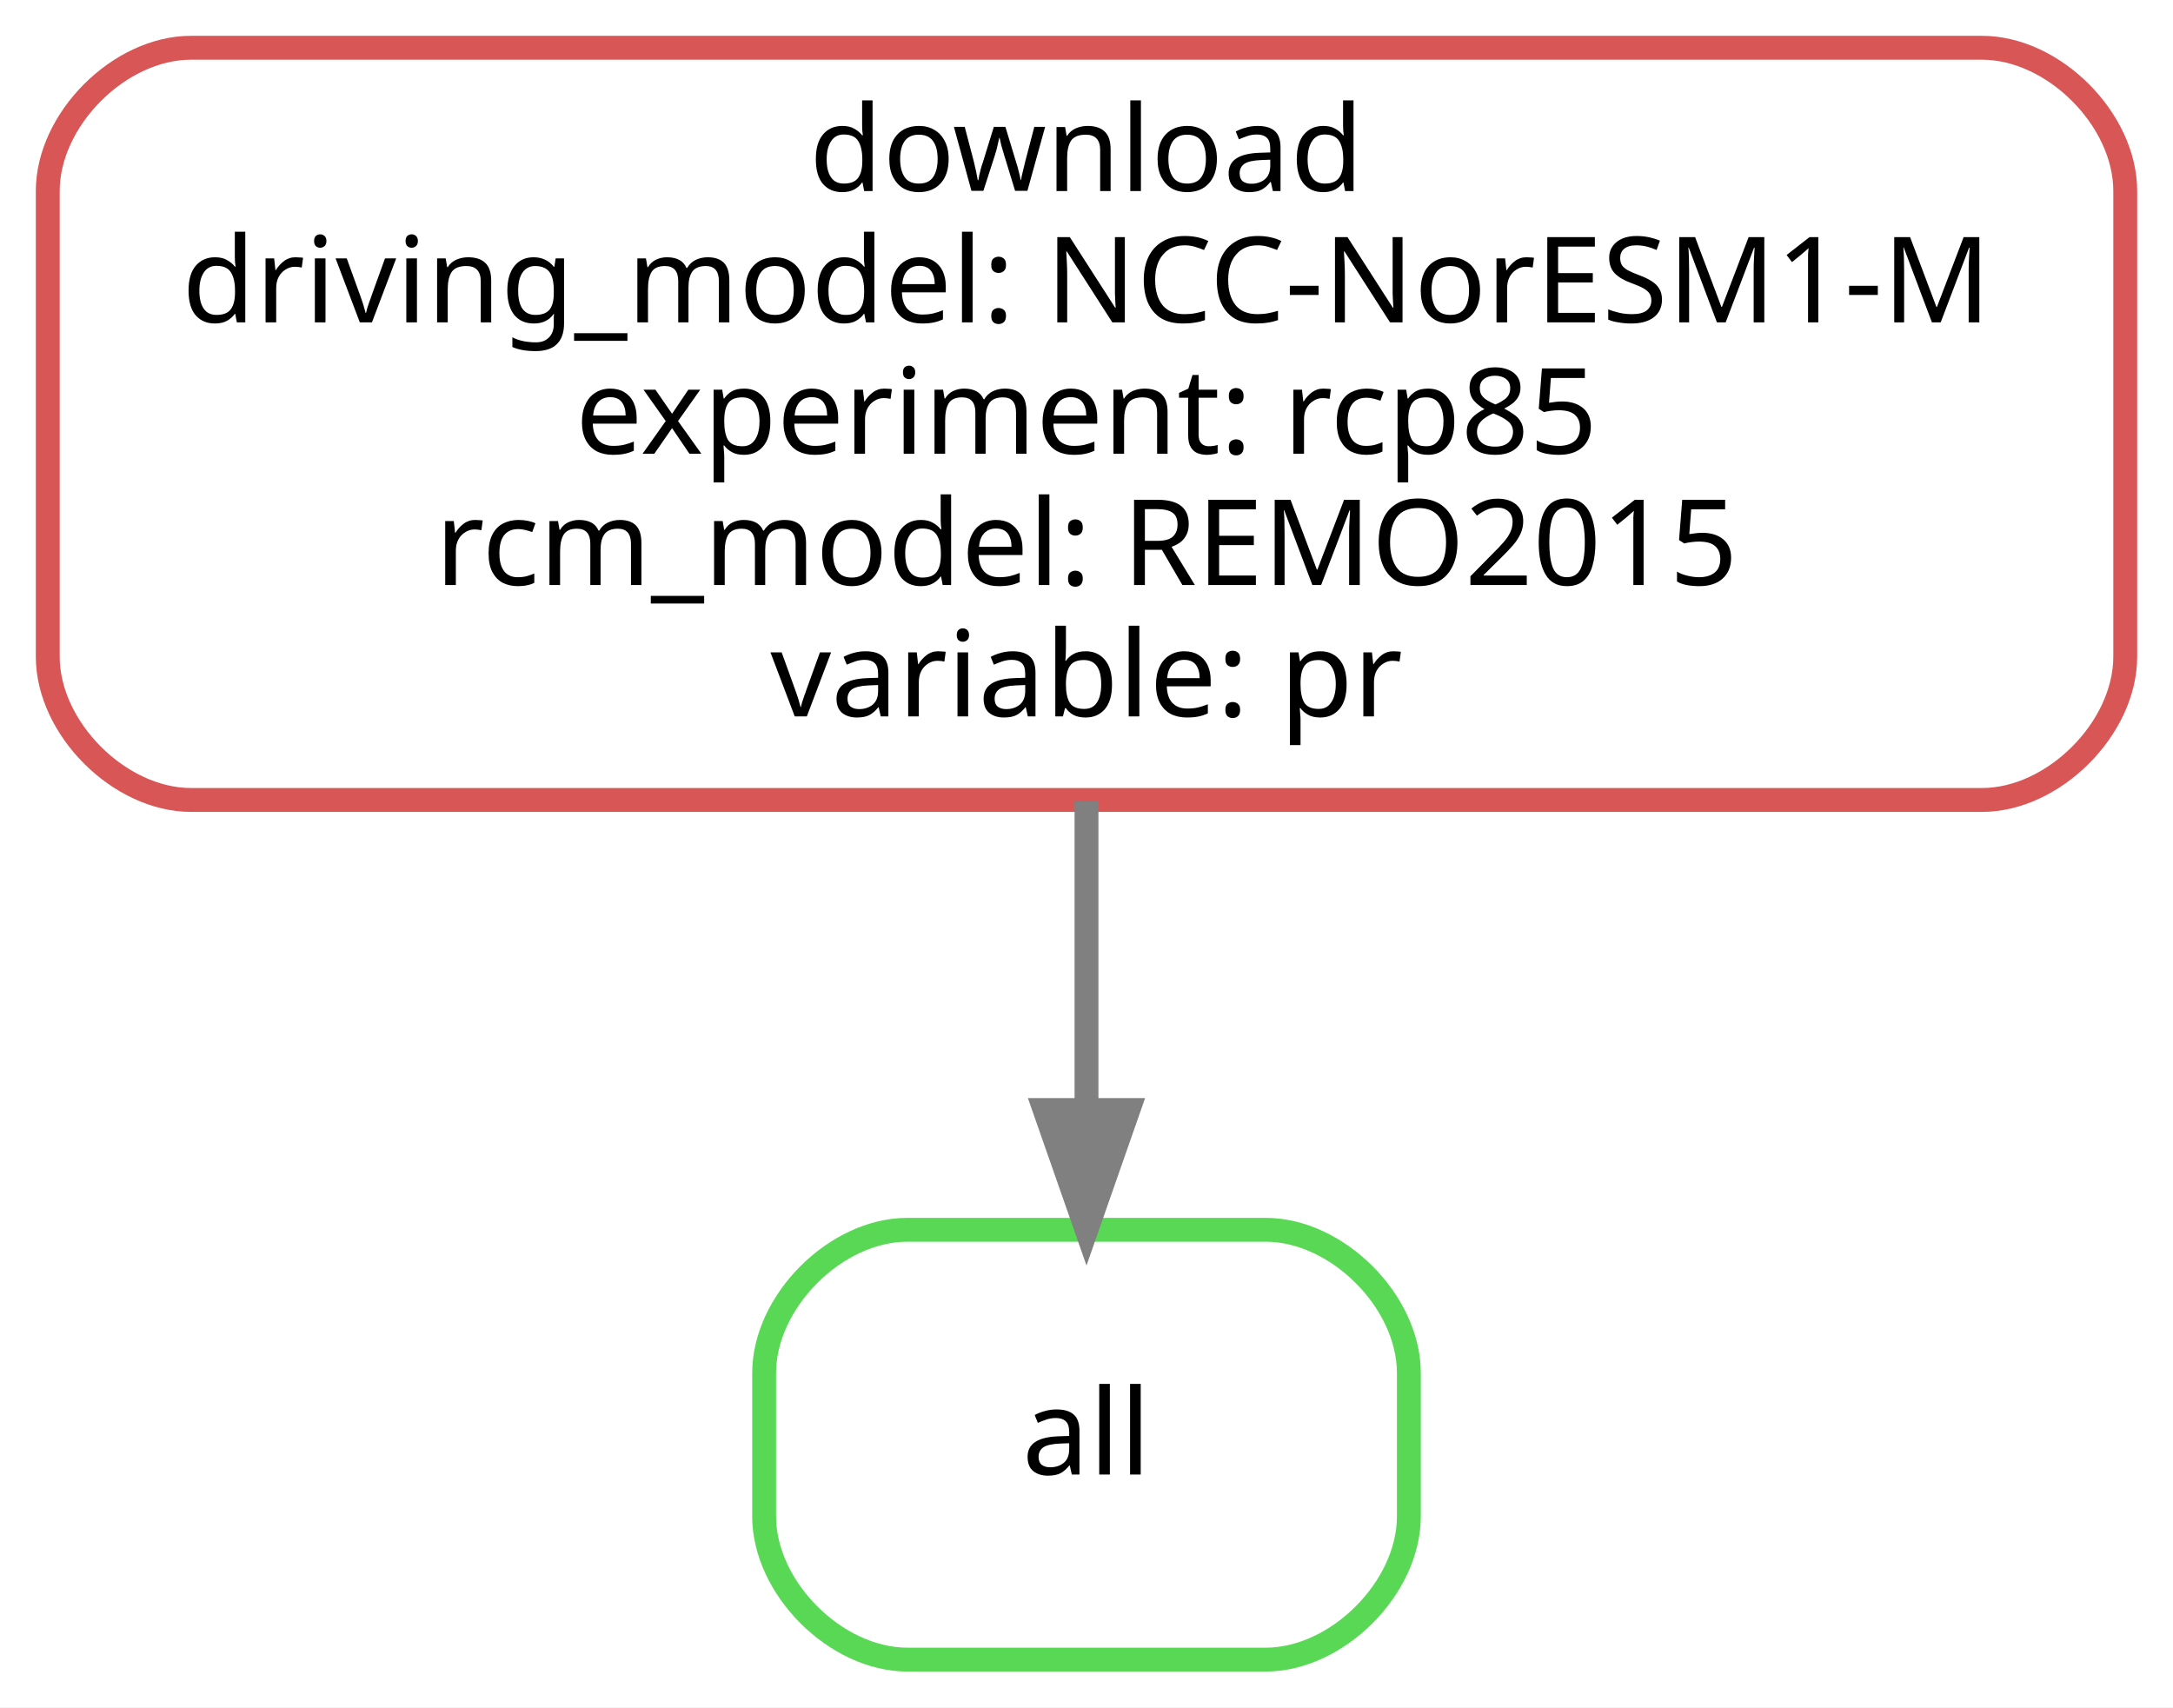
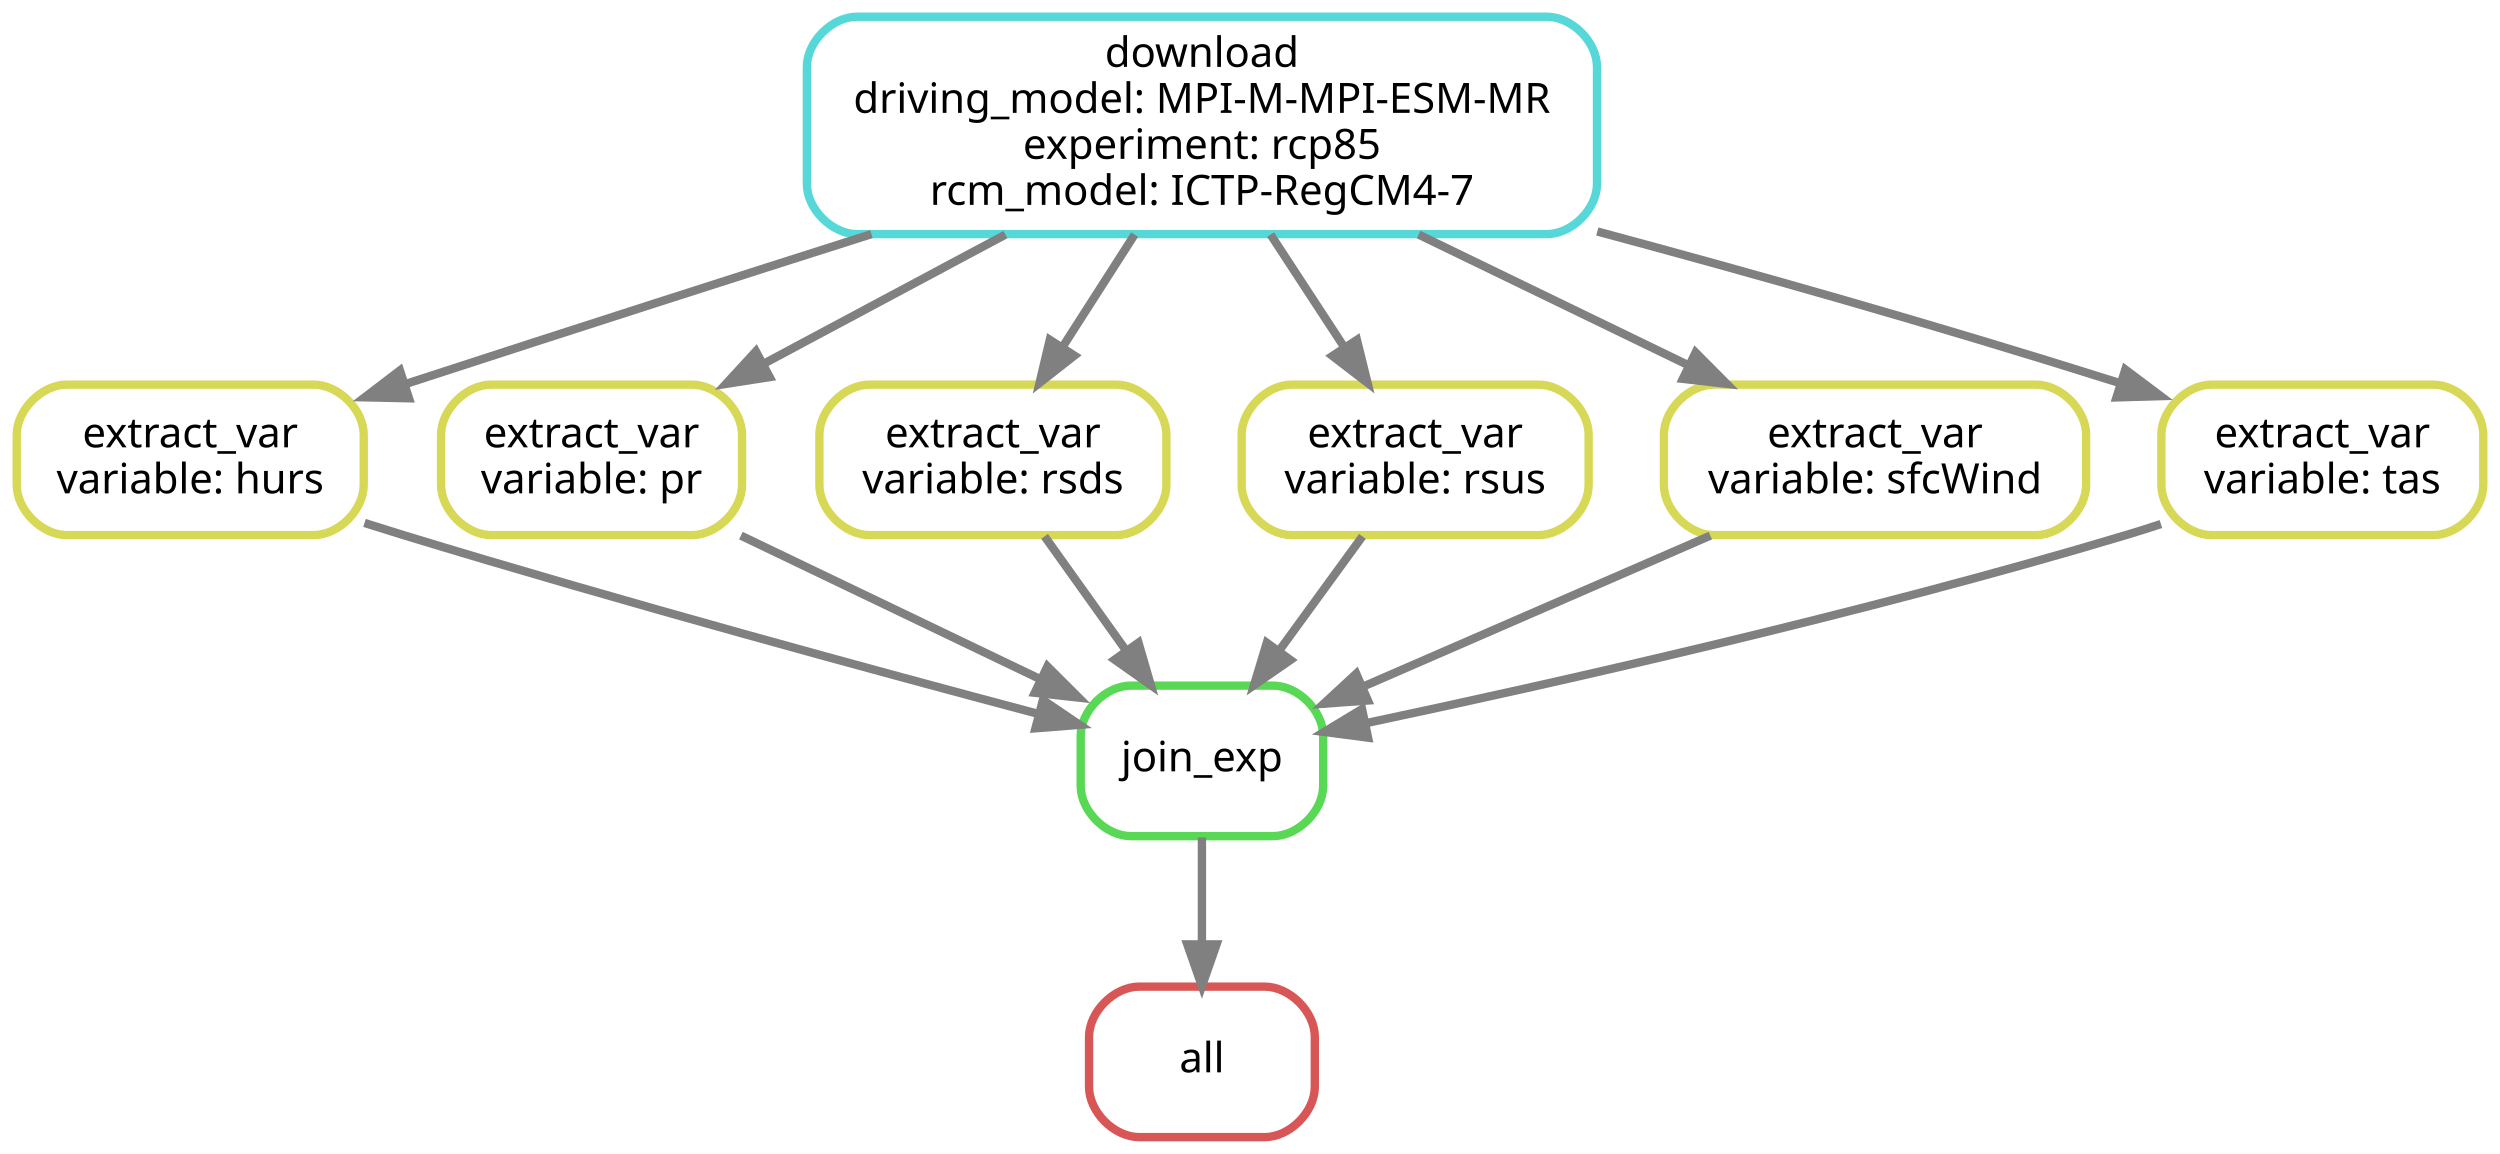
- <svg xmlns="http://www.w3.org/2000/svg" width="182pt" height="143pt" viewBox="0.00 0.00 182.00 143.00">
-   <g id="graph0" class="graph" transform="scale(1 1) rotate(0) translate(4 139)">
-     <polygon fill="white" stroke="transparent" points="-4,4 -4,-139 178,-139 178,4 -4,4" />
+ <svg xmlns="http://www.w3.org/2000/svg" width="598pt" height="276pt" viewBox="0.00 0.00 598.00 276.00">
+   <g id="graph0" class="graph" transform="scale(1 1) rotate(0) translate(4 272)">
+     <polygon fill="white" stroke="transparent" points="-4,4 -4,-272 594,-272 594,4 -4,4" />
    <g id="node1" class="node">
-       <path fill="none" stroke="#59d856" stroke-width="2" d="M102,-36C102,-36 72,-36 72,-36 66,-36 60,-30 60,-24 60,-24 60,-12 60,-12 60,-6 66,0 72,0 72,0 102,0 102,0 108,0 114,-6 114,-12 114,-12 114,-24 114,-24 114,-30 108,-36 102,-36" />
-       <text text-anchor="middle" x="87" y="-15.5" font-family="sans" font-size="10.00">all</text>
+       <path fill="none" stroke="#d85656" stroke-width="2" d="M298.5,-36C298.5,-36 268.5,-36 268.5,-36 262.5,-36 256.5,-30 256.5,-24 256.5,-24 256.5,-12 256.5,-12 256.5,-6 262.5,0 268.5,0 268.5,0 298.5,0 298.5,0 304.5,0 310.5,-6 310.5,-12 310.5,-12 310.5,-24 310.5,-24 310.5,-30 304.5,-36 298.5,-36" />
+       <text text-anchor="middle" x="283.5" y="-15.5" font-family="sans" font-size="10.00">all</text>
    </g>
    <g id="node2" class="node">
-       <path fill="none" stroke="#d85656" stroke-width="2" d="M162,-135C162,-135 12,-135 12,-135 6,-135 0,-129 0,-123 0,-123 0,-84 0,-84 0,-78 6,-72 12,-72 12,-72 162,-72 162,-72 168,-72 174,-78 174,-84 174,-84 174,-123 174,-123 174,-129 168,-135 162,-135" />
-       <text text-anchor="middle" x="87" y="-123" font-family="sans" font-size="10.00">download</text>
-       <text text-anchor="middle" x="87" y="-112" font-family="sans" font-size="10.00">driving_model: NCC-NorESM1-M</text>
-       <text text-anchor="middle" x="87" y="-101" font-family="sans" font-size="10.00">experiment: rcp85</text>
-       <text text-anchor="middle" x="87" y="-90" font-family="sans" font-size="10.00">rcm_model: REMO2015</text>
-       <text text-anchor="middle" x="87" y="-79" font-family="sans" font-size="10.00">variable: pr</text>
+       <path fill="none" stroke="#59d856" stroke-width="2" d="M300.5,-108C300.5,-108 266.5,-108 266.5,-108 260.5,-108 254.5,-102 254.5,-96 254.5,-96 254.5,-84 254.5,-84 254.5,-78 260.5,-72 266.5,-72 266.5,-72 300.5,-72 300.5,-72 306.5,-72 312.5,-78 312.5,-84 312.5,-84 312.5,-96 312.5,-96 312.5,-102 306.5,-108 300.5,-108" />
+       <text text-anchor="middle" x="283.5" y="-87.5" font-family="sans" font-size="10.00">join_exp</text>
    </g>
    <g id="edge1" class="edge">
-       <path fill="none" stroke="grey" stroke-width="2" d="M87,-71.88C87,-63.47 87,-54.4 87,-46.19" />
-       <polygon fill="grey" stroke="grey" stroke-width="2" points="90.5,-46.03 87,-36.03 83.5,-46.03 90.5,-46.03" />
+       <path fill="none" stroke="grey" stroke-width="2" d="M283.5,-71.7C283.5,-63.98 283.5,-54.71 283.5,-46.11" />
+       <polygon fill="grey" stroke="grey" stroke-width="2" points="287,-46.1 283.5,-36.1 280,-46.1 287,-46.1" />
+     </g>
+     <g id="node3" class="node">
+       <path fill="none" stroke="#d6d856" stroke-width="2" d="M71,-180C71,-180 12,-180 12,-180 6,-180 0,-174 0,-168 0,-168 0,-156 0,-156 0,-150 6,-144 12,-144 12,-144 71,-144 71,-144 77,-144 83,-150 83,-156 83,-156 83,-168 83,-168 83,-174 77,-180 71,-180" />
+       <text text-anchor="middle" x="41.5" y="-165" font-family="sans" font-size="10.00">extract_var</text>
+       <text text-anchor="middle" x="41.5" y="-154" font-family="sans" font-size="10.00">variable: hurs</text>
+     </g>
+     <g id="edge2" class="edge">
+       <path fill="none" stroke="grey" stroke-width="2" d="M83.19,-146.91C86.34,-145.91 89.46,-144.93 92.5,-144 144.77,-128.05 205.69,-111.49 244.42,-101.22" />
+       <polygon fill="grey" stroke="grey" stroke-width="2" points="245.47,-104.56 254.24,-98.62 243.68,-97.79 245.47,-104.56" />
+     </g>
+     <g id="node4" class="node">
+       <path fill="none" stroke="#56d8d8" stroke-width="2" d="M366,-268C366,-268 201,-268 201,-268 195,-268 189,-262 189,-256 189,-256 189,-228 189,-228 189,-222 195,-216 201,-216 201,-216 366,-216 366,-216 372,-216 378,-222 378,-228 378,-228 378,-256 378,-256 378,-262 372,-268 366,-268" />
+       <text text-anchor="middle" x="283.5" y="-256" font-family="sans" font-size="10.00">download</text>
+       <text text-anchor="middle" x="283.5" y="-245" font-family="sans" font-size="10.00">driving_model: MPI-M-MPI-ESM-MR</text>
+       <text text-anchor="middle" x="283.5" y="-234" font-family="sans" font-size="10.00">experiment: rcp85</text>
+       <text text-anchor="middle" x="283.5" y="-223" font-family="sans" font-size="10.00">rcm_model: ICTP-RegCM4-7</text>
+     </g>
+     <g id="edge8" class="edge">
+       <path fill="none" stroke="grey" stroke-width="2" d="M204.44,-216C172.44,-205.82 134.94,-193.81 92.86,-180.1" />
+       <polygon fill="grey" stroke="grey" stroke-width="2" points="93.83,-176.73 83.23,-176.96 91.66,-183.39 93.83,-176.73" />
+     </g>
+     <g id="node5" class="node">
+       <path fill="none" stroke="#d6d856" stroke-width="2" d="M161.5,-180C161.5,-180 113.5,-180 113.5,-180 107.5,-180 101.5,-174 101.5,-168 101.5,-168 101.5,-156 101.5,-156 101.5,-150 107.5,-144 113.5,-144 113.5,-144 161.5,-144 161.5,-144 167.5,-144 173.5,-150 173.5,-156 173.5,-156 173.5,-168 173.5,-168 173.5,-174 167.5,-180 161.5,-180" />
+       <text text-anchor="middle" x="137.5" y="-165" font-family="sans" font-size="10.00">extract_var</text>
+       <text text-anchor="middle" x="137.5" y="-154" font-family="sans" font-size="10.00">variable: pr</text>
+     </g>
+     <g id="edge9" class="edge">
+       <path fill="none" stroke="grey" stroke-width="2" d="M236.5,-215.89C217.9,-205.95 196.71,-194.63 178.72,-185.02" />
+       <polygon fill="grey" stroke="grey" stroke-width="2" points="180.11,-181.8 169.64,-180.17 176.81,-187.97 180.11,-181.8" />
+     </g>
+     <g id="node6" class="node">
+       <path fill="none" stroke="#d6d856" stroke-width="2" d="M263,-180C263,-180 204,-180 204,-180 198,-180 192,-174 192,-168 192,-168 192,-156 192,-156 192,-150 198,-144 204,-144 204,-144 263,-144 263,-144 269,-144 275,-150 275,-156 275,-156 275,-168 275,-168 275,-174 269,-180 263,-180" />
+       <text text-anchor="middle" x="233.5" y="-165" font-family="sans" font-size="10.00">extract_var</text>
+       <text text-anchor="middle" x="233.5" y="-154" font-family="sans" font-size="10.00">variable: rsds</text>
+     </g>
+     <g id="edge10" class="edge">
+       <path fill="none" stroke="grey" stroke-width="2" d="M267.4,-215.89C261.9,-207.3 255.72,-197.67 250.17,-189.01" />
+       <polygon fill="grey" stroke="grey" stroke-width="2" points="253,-186.94 244.66,-180.41 247.11,-190.72 253,-186.94" />
+     </g>
+     <g id="node7" class="node">
+       <path fill="none" stroke="#d6d856" stroke-width="2" d="M364,-180C364,-180 305,-180 305,-180 299,-180 293,-174 293,-168 293,-168 293,-156 293,-156 293,-150 299,-144 305,-144 305,-144 364,-144 364,-144 370,-144 376,-150 376,-156 376,-156 376,-168 376,-168 376,-174 370,-180 364,-180" />
+       <text text-anchor="middle" x="334.5" y="-165" font-family="sans" font-size="10.00">extract_var</text>
+       <text text-anchor="middle" x="334.5" y="-154" font-family="sans" font-size="10.00">variable: rsus</text>
+     </g>
+     <g id="edge11" class="edge">
+       <path fill="none" stroke="grey" stroke-width="2" d="M299.92,-215.89C305.54,-207.3 311.83,-197.67 317.5,-189.01" />
+       <polygon fill="grey" stroke="grey" stroke-width="2" points="320.57,-190.7 323.12,-180.41 314.71,-186.86 320.57,-190.7" />
+     </g>
+     <g id="node8" class="node">
+       <path fill="none" stroke="#d6d856" stroke-width="2" d="M483,-180C483,-180 406,-180 406,-180 400,-180 394,-174 394,-168 394,-168 394,-156 394,-156 394,-150 400,-144 406,-144 406,-144 483,-144 483,-144 489,-144 495,-150 495,-156 495,-156 495,-168 495,-168 495,-174 489,-180 483,-180" />
+       <text text-anchor="middle" x="444.5" y="-165" font-family="sans" font-size="10.00">extract_var</text>
+       <text text-anchor="middle" x="444.5" y="-154" font-family="sans" font-size="10.00">variable: sfcWind</text>
+     </g>
+     <g id="edge12" class="edge">
+       <path fill="none" stroke="grey" stroke-width="2" d="M335.33,-215.89C356.12,-205.82 379.85,-194.32 399.86,-184.63" />
+       <polygon fill="grey" stroke="grey" stroke-width="2" points="401.59,-187.68 409.06,-180.17 398.53,-181.38 401.59,-187.68" />
+     </g>
+     <g id="node9" class="node">
+       <path fill="none" stroke="#d6d856" stroke-width="2" d="M578,-180C578,-180 525,-180 525,-180 519,-180 513,-174 513,-168 513,-168 513,-156 513,-156 513,-150 519,-144 525,-144 525,-144 578,-144 578,-144 584,-144 590,-150 590,-156 590,-156 590,-168 590,-168 590,-174 584,-180 578,-180" />
+       <text text-anchor="middle" x="551.5" y="-165" font-family="sans" font-size="10.00">extract_var</text>
+       <text text-anchor="middle" x="551.5" y="-154" font-family="sans" font-size="10.00">variable: tas</text>
+     </g>
+     <g id="edge13" class="edge">
+       <path fill="none" stroke="grey" stroke-width="2" d="M378.07,-216.63C414.77,-206.76 457.27,-194.81 503.04,-180.37" />
+       <polygon fill="grey" stroke="grey" stroke-width="2" points="504.38,-183.61 512.85,-177.25 502.26,-176.94 504.38,-183.61" />
+     </g>
+     <g id="edge3" class="edge">
+       <path fill="none" stroke="grey" stroke-width="2" d="M173.22,-143.88C194.93,-133.46 222.67,-120.17 244.89,-109.51" />
+       <polygon fill="grey" stroke="grey" stroke-width="2" points="246.54,-112.6 254.04,-105.12 243.51,-106.29 246.54,-112.6" />
+     </g>
+     <g id="edge4" class="edge">
+       <path fill="none" stroke="grey" stroke-width="2" d="M245.86,-143.7C251.73,-135.47 258.87,-125.48 265.34,-116.42" />
+       <polygon fill="grey" stroke="grey" stroke-width="2" points="268.32,-118.28 271.28,-108.1 262.62,-114.21 268.32,-118.28" />
+     </g>
+     <g id="edge5" class="edge">
+       <path fill="none" stroke="grey" stroke-width="2" d="M321.89,-143.7C315.9,-135.47 308.62,-125.48 302.02,-116.42" />
+       <polygon fill="grey" stroke="grey" stroke-width="2" points="304.68,-114.13 295.96,-108.1 299.02,-118.25 304.68,-114.13" />
+     </g>
+     <g id="edge6" class="edge">
+       <path fill="none" stroke="grey" stroke-width="2" d="M405.11,-143.88C379.77,-132.86 347,-118.61 321.86,-107.68" />
+       <polygon fill="grey" stroke="grey" stroke-width="2" points="323.2,-104.44 312.63,-103.67 320.41,-110.86 323.2,-104.44" />
+     </g>
+     <g id="edge7" class="edge">
+       <path fill="none" stroke="grey" stroke-width="2" d="M512.89,-146.65C510.06,-145.71 507.24,-144.82 504.5,-144 441.56,-125.13 366.99,-108.39 322.55,-98.98" />
+       <polygon fill="grey" stroke="grey" stroke-width="2" points="323.24,-95.55 312.74,-96.92 321.8,-102.4 323.24,-95.55" />
    </g>
  </g>
</svg>
